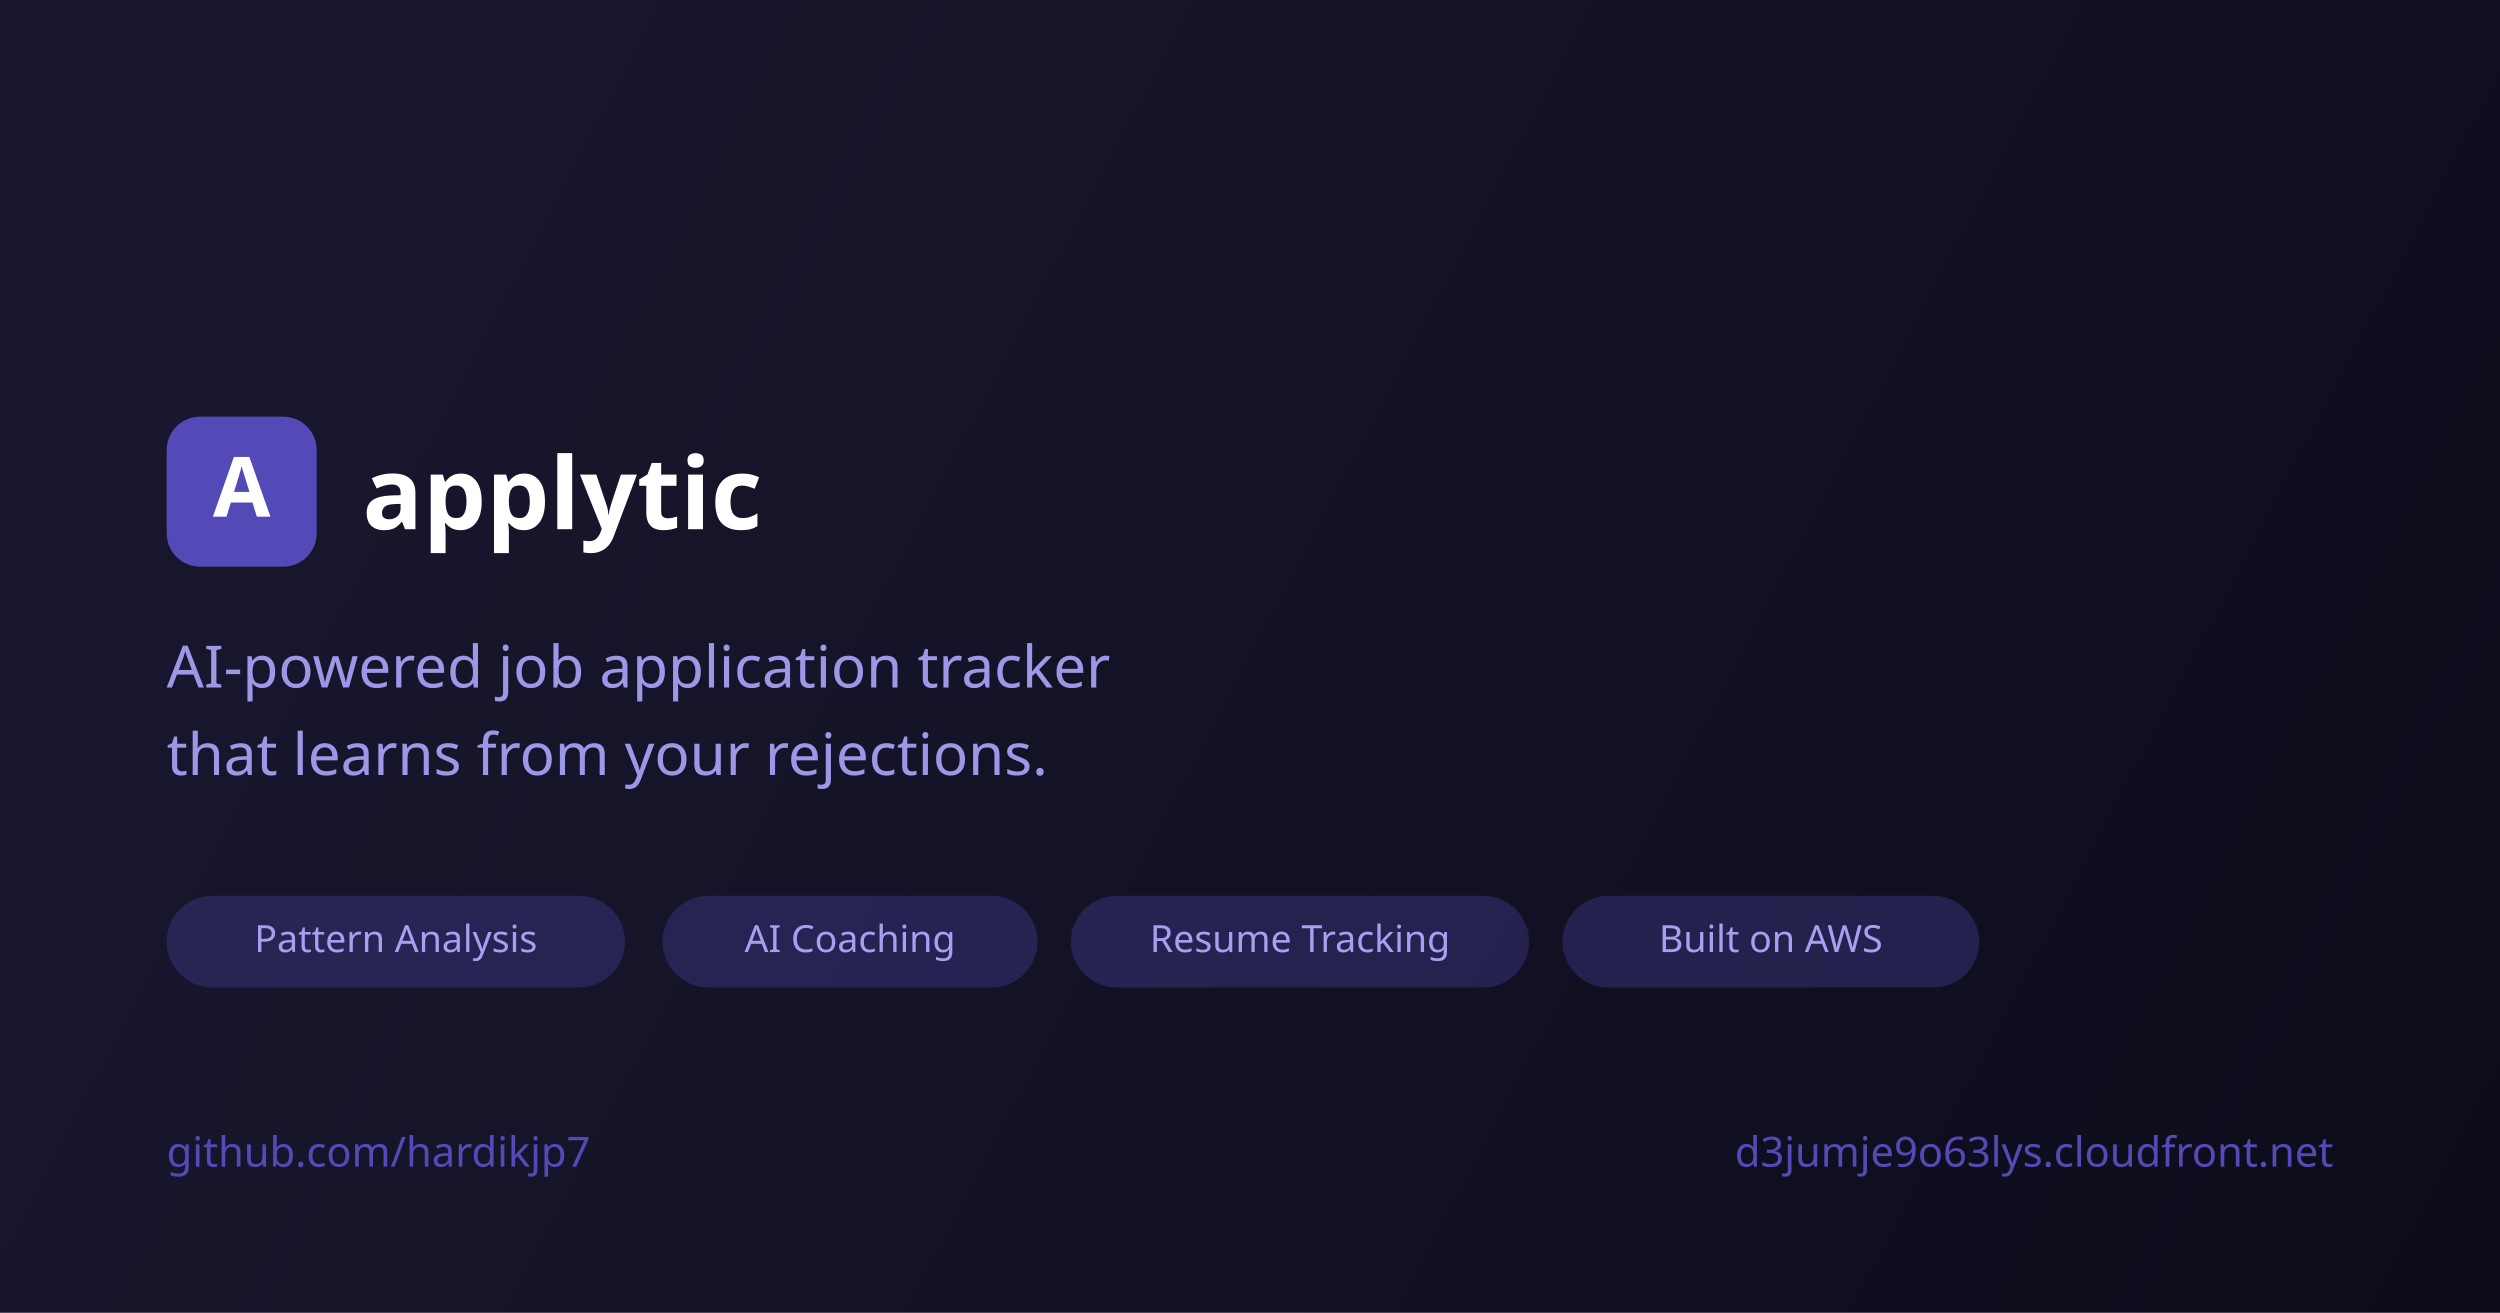
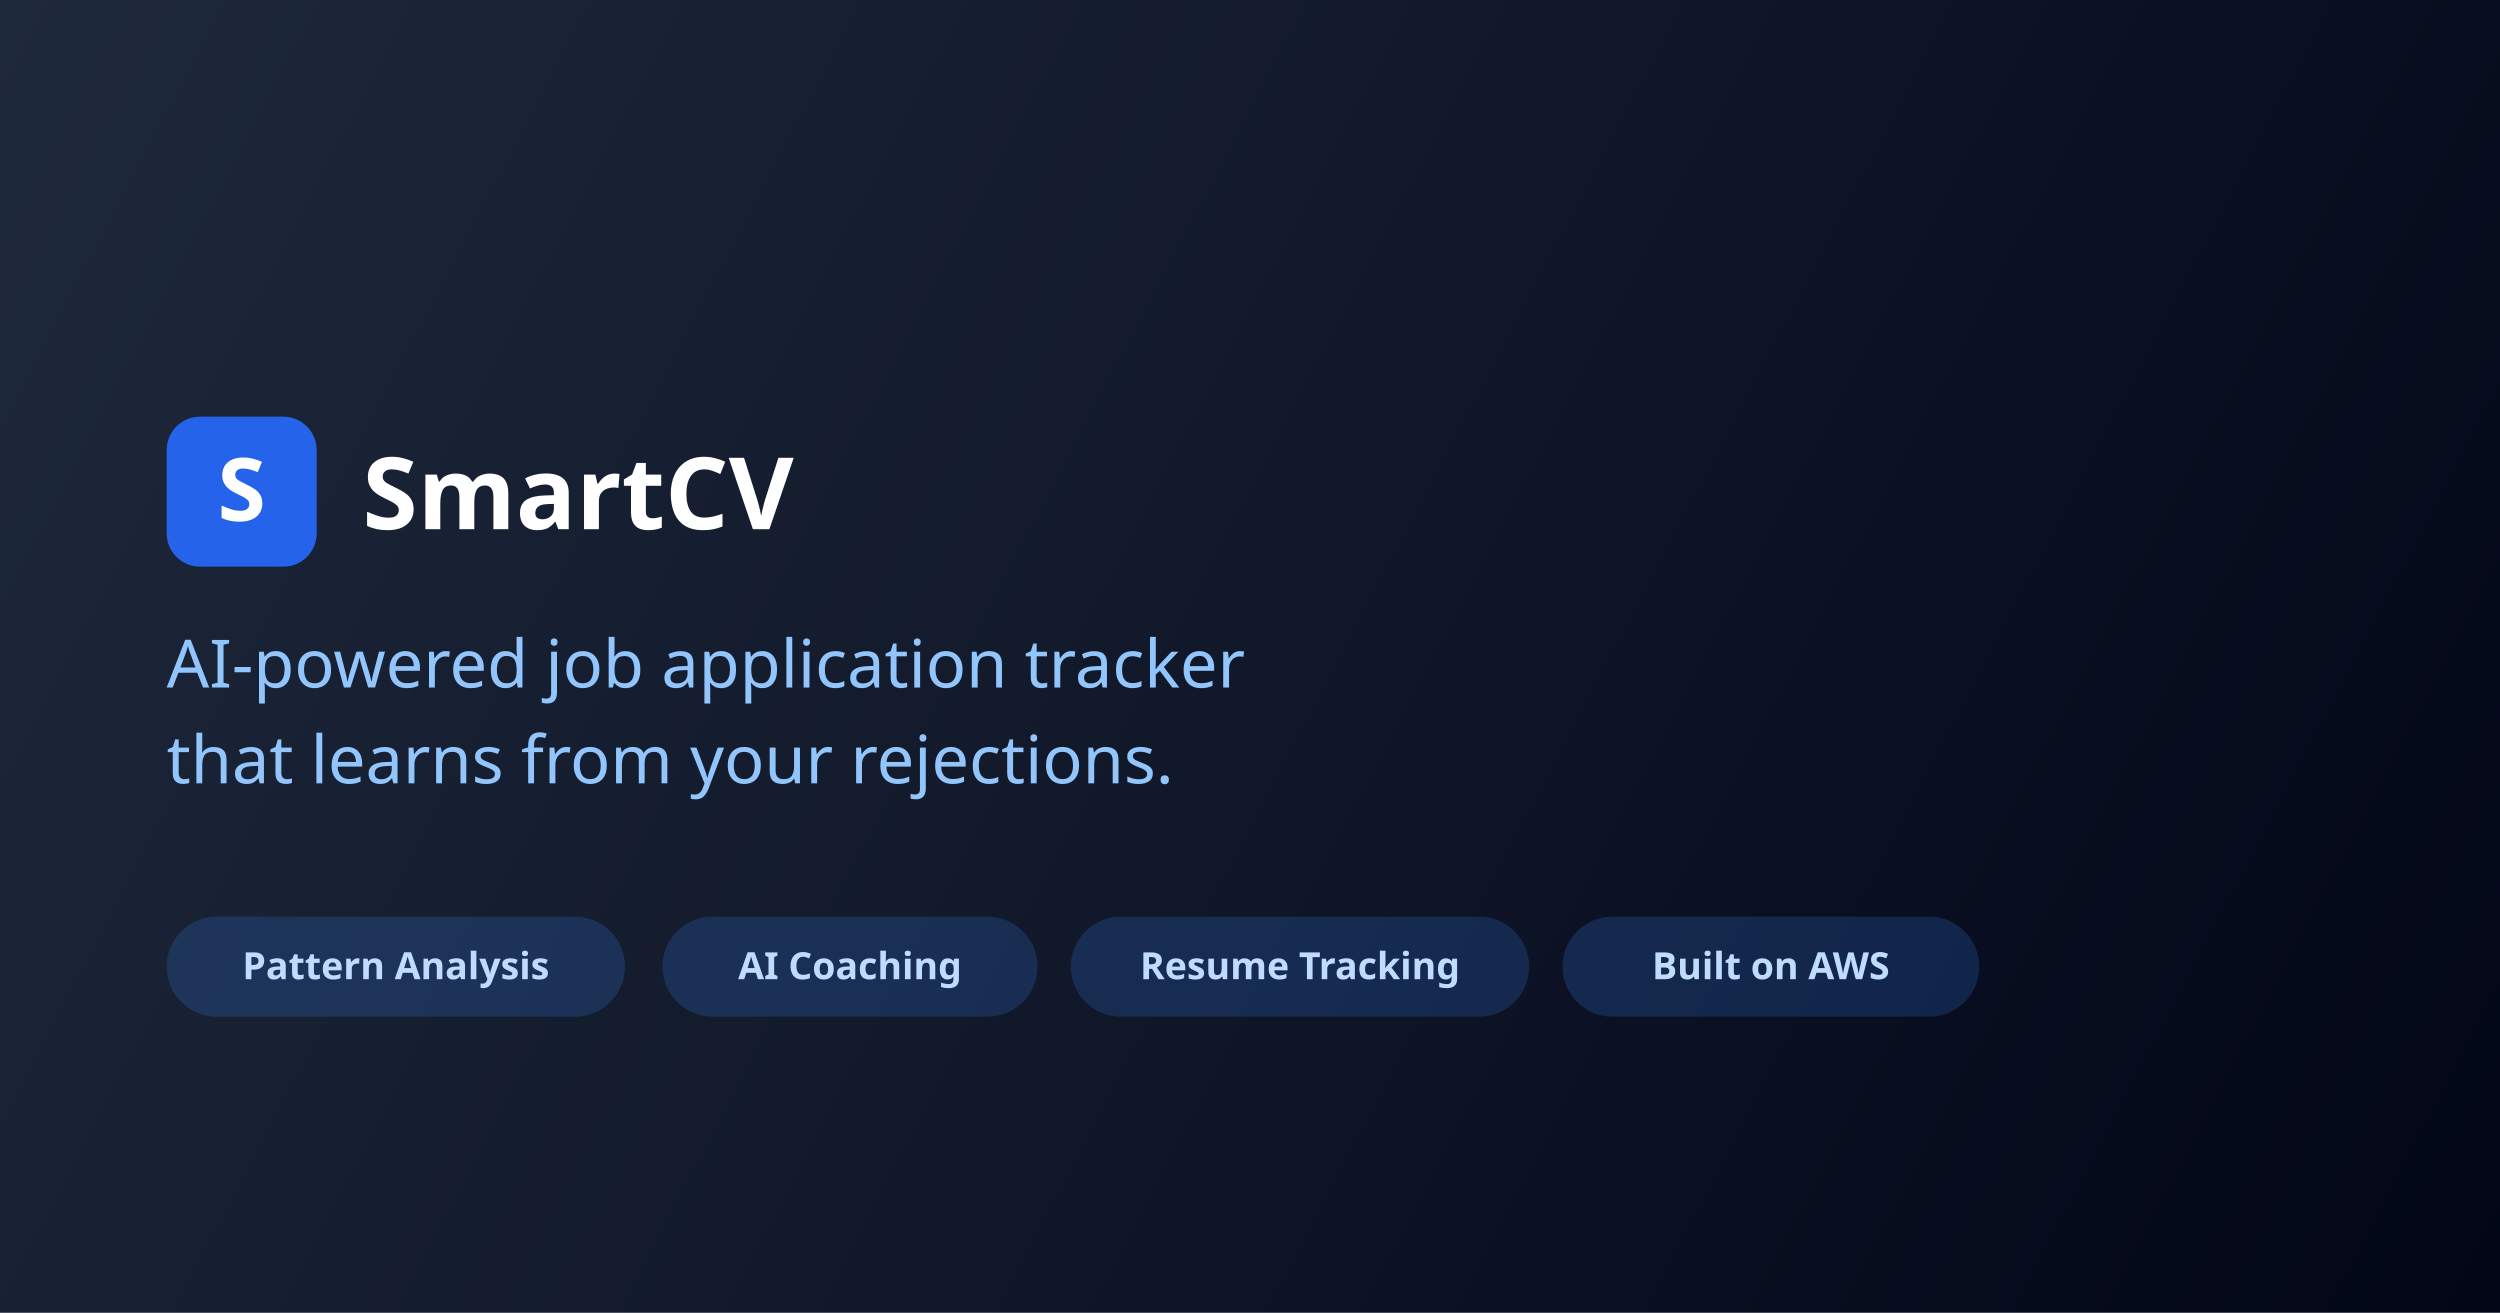
<svg xmlns="http://www.w3.org/2000/svg" width="1200" height="630" viewBox="0 0 1200 630">
-   <rect width="1200" height="630" fill="#0f0e1a" />
+   <rect width="1200" height="630" fill="#0f172a" />
  <rect x="0" y="0" width="1200" height="630" fill="url(#bg)" />
  <defs>
    <linearGradient id="bg" x1="0" y1="0" x2="1200" y2="630" gradientUnits="userSpaceOnUse">
-       <stop offset="0%" stop-color="#1a1830" />
-       <stop offset="100%" stop-color="#0d0c1a" />
+       <stop offset="0%" stop-color="#1e293b" />
+       <stop offset="100%" stop-color="#020617" />
    </linearGradient>
  </defs>
-   <rect x="80" y="200" width="72" height="72" rx="16" fill="#534ab7" />
-   <text x="116" y="248" font-family="system-ui,sans-serif" font-size="40" font-weight="700" fill="white" text-anchor="middle">A</text>
-   <text x="174" y="254" font-family="system-ui,sans-serif" font-size="48" font-weight="700" fill="white">applytic</text>
-   <text x="80" y="330" font-family="system-ui,sans-serif" font-size="28" fill="#9d97e8">AI-powered job application tracker</text>
-   <text x="80" y="372" font-family="system-ui,sans-serif" font-size="28" fill="#9d97e8">that learns from your rejections.</text>
-   <rect x="80" y="430" width="220" height="44" rx="22" fill="#534ab7" fill-opacity="0.3" />
-   <text x="190" y="457" font-family="system-ui,sans-serif" font-size="18" fill="#a89ff0" text-anchor="middle">Pattern Analysis</text>
-   <rect x="318" y="430" width="180" height="44" rx="22" fill="#534ab7" fill-opacity="0.3" />
-   <text x="408" y="457" font-family="system-ui,sans-serif" font-size="18" fill="#a89ff0" text-anchor="middle">AI Coaching</text>
-   <rect x="514" y="430" width="220" height="44" rx="22" fill="#534ab7" fill-opacity="0.3" />
-   <text x="624" y="457" font-family="system-ui,sans-serif" font-size="18" fill="#a89ff0" text-anchor="middle">Resume Tracking</text>
-   <rect x="750" y="430" width="200" height="44" rx="22" fill="#534ab7" fill-opacity="0.3" />
-   <text x="850" y="457" font-family="system-ui,sans-serif" font-size="18" fill="#a89ff0" text-anchor="middle">Built on AWS</text>
-   <text x="80" y="560" font-family="system-ui,sans-serif" font-size="20" fill="#534ab7">github.com/hardikjp7</text>
-   <text x="1120" y="560" font-family="system-ui,sans-serif" font-size="20" fill="#534ab7" text-anchor="end">d3jumje9o63lys.cloudfront.net</text>
+   <rect x="80" y="200" width="72" height="72" rx="16" fill="#2563eb" />
+   <text x="116" y="250" font-family="system-ui,sans-serif" font-size="42" font-weight="700" fill="white" text-anchor="middle">S</text>
+   <text x="174" y="254" font-family="system-ui,sans-serif" font-size="48" font-weight="700" fill="white">SmartCV</text>
+   <text x="80" y="330" font-family="system-ui,sans-serif" font-size="32" fill="#93c5fd" font-weight="500">AI-powered job application tracker</text>
+   <text x="80" y="376" font-family="system-ui,sans-serif" font-size="32" fill="#93c5fd" font-weight="500">that learns from your rejections.</text>
+   <rect x="80" y="440" width="220" height="48" rx="24" fill="#3b82f6" fill-opacity="0.2" />
+   <text x="190" y="470" font-family="system-ui,sans-serif" font-size="18" font-weight="600" fill="#bfdbfe" text-anchor="middle">Pattern Analysis</text>
+   <rect x="318" y="440" width="180" height="48" rx="24" fill="#3b82f6" fill-opacity="0.2" />
+   <text x="408" y="470" font-family="system-ui,sans-serif" font-size="18" font-weight="600" fill="#bfdbfe" text-anchor="middle">AI Coaching</text>
+   <rect x="514" y="440" width="220" height="48" rx="24" fill="#3b82f6" fill-opacity="0.2" />
+   <text x="624" y="470" font-family="system-ui,sans-serif" font-size="18" font-weight="600" fill="#bfdbfe" text-anchor="middle">Resume Tracking</text>
+   <rect x="750" y="440" width="200" height="48" rx="24" fill="#3b82f6" fill-opacity="0.2" />
+   <text x="850" y="470" font-family="system-ui,sans-serif" font-size="18" font-weight="600" fill="#bfdbfe" text-anchor="middle">Built on AWS</text>
</svg>
